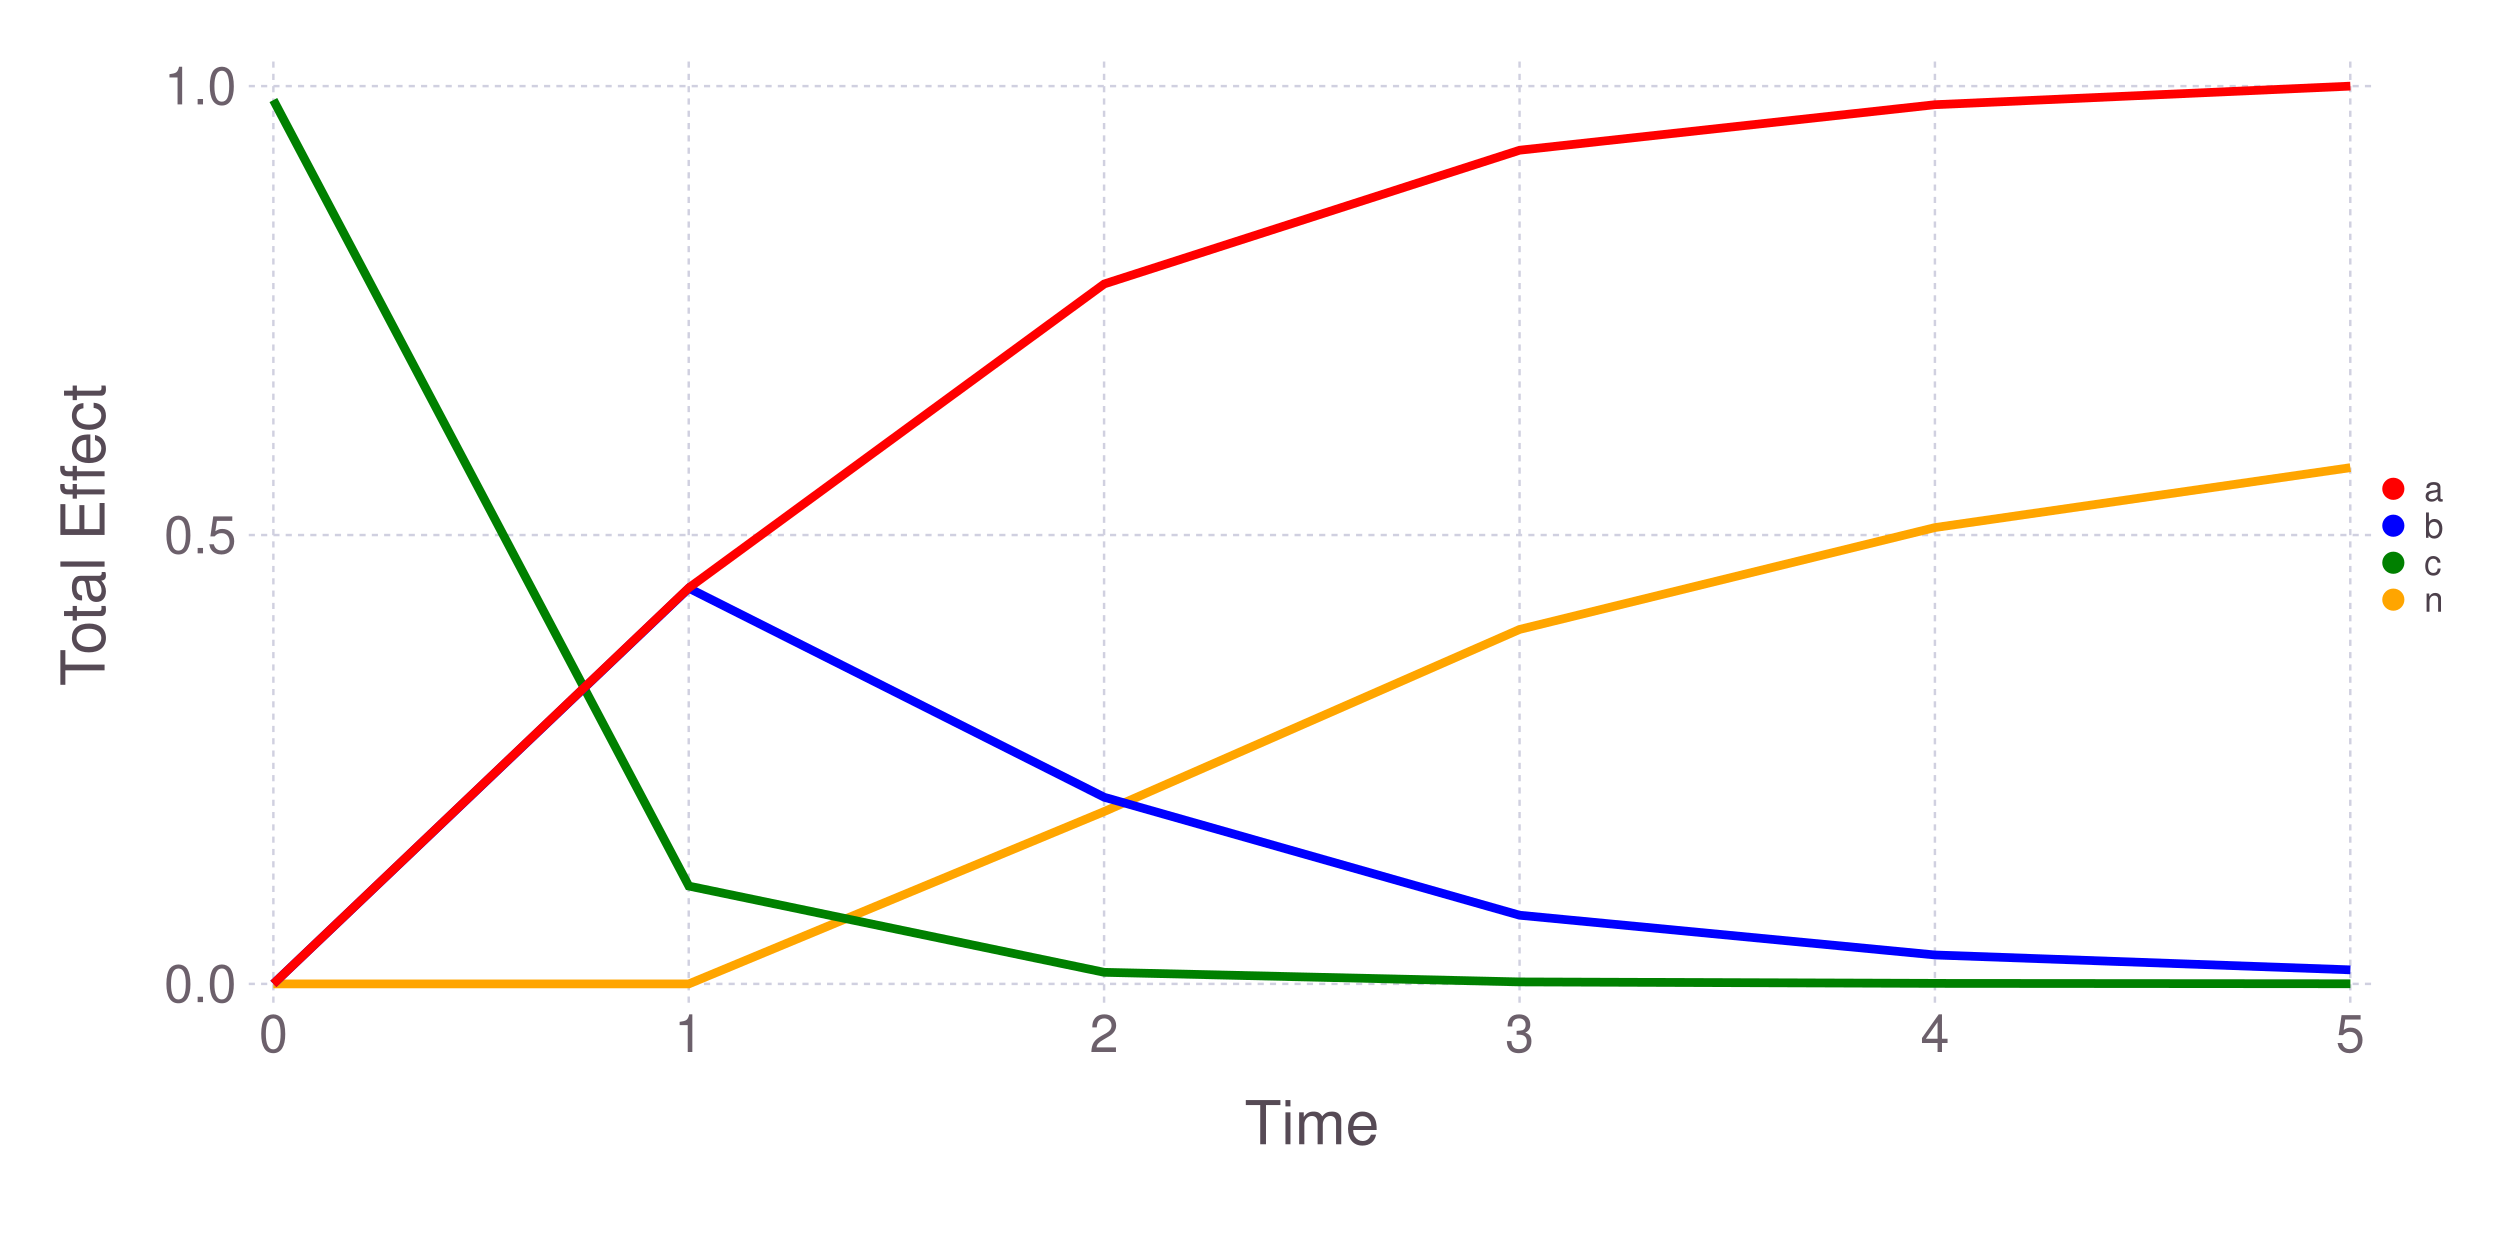
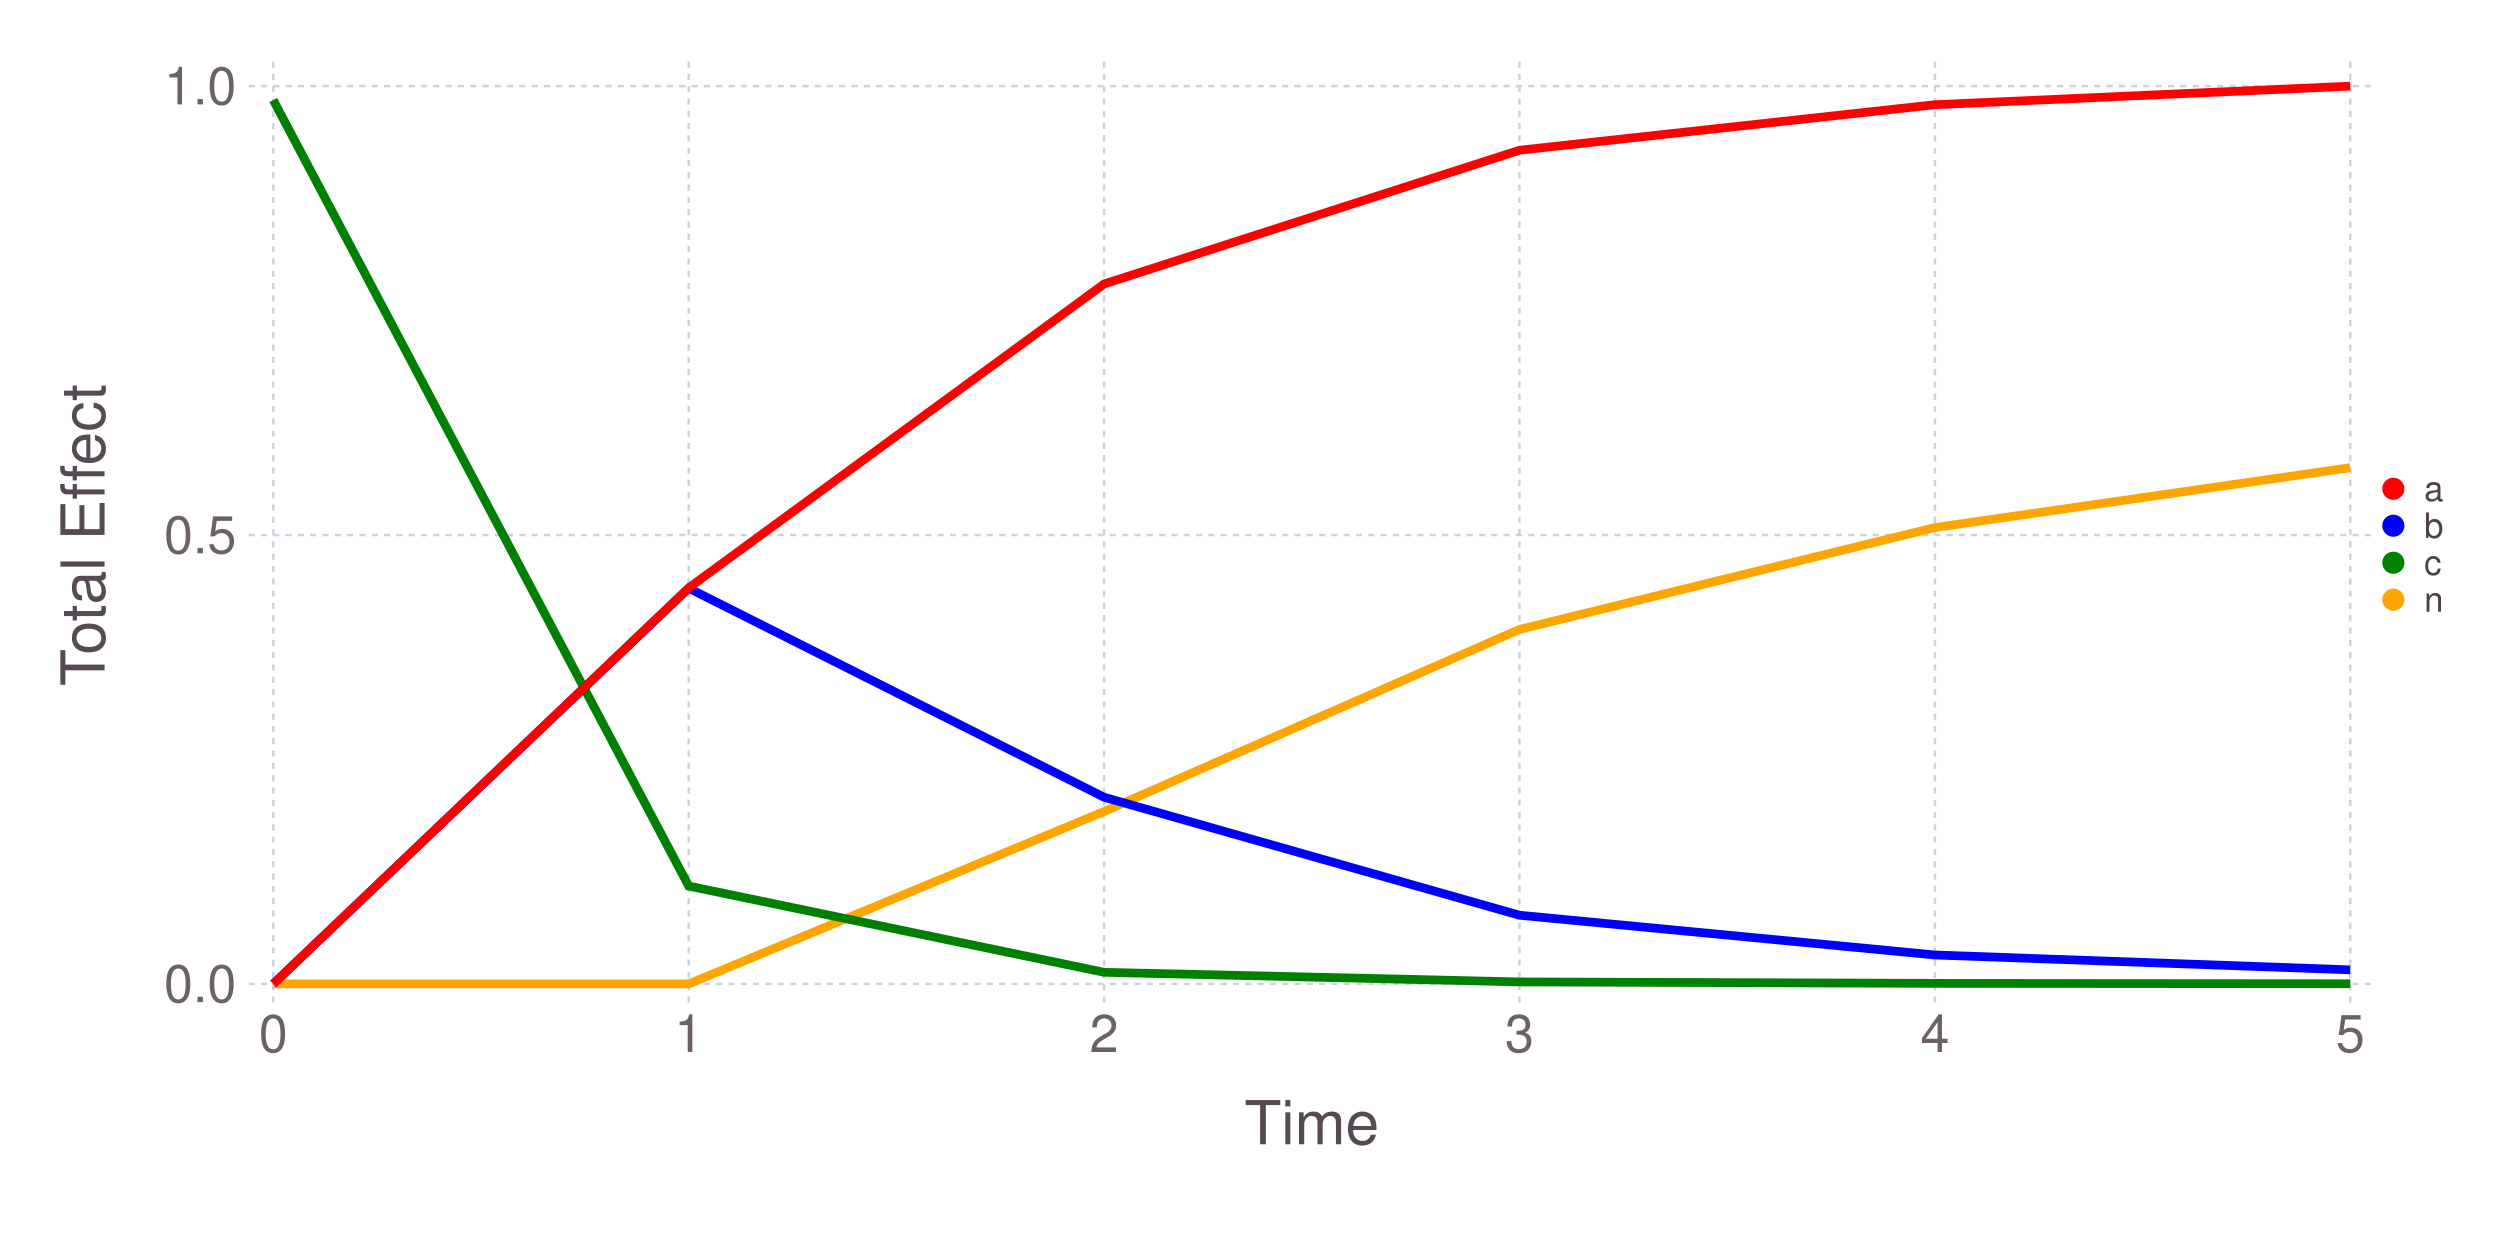
<svg xmlns="http://www.w3.org/2000/svg" version="1.2" width="203.2mm" height="101.6mm" viewBox="0 0 203.2 101.6" stroke="none" fill="#000000" stroke-width="0.3" font-size="3.88">
  <defs>
    <marker id="arrow" markerWidth="15" markerHeight="7" refX="5" refY="3.5" orient="auto" markerUnits="strokeWidth">
      <path d="M0,0 L15,3.5 L0,7 z" stroke="context-stroke" fill="context-stroke" />
    </marker>
  </defs>
-   <g class="plotroot xscalable yscalable" id="img-3b7fec4c-1">
-     <g font-size="4.94" font-family="'PT Sans','Helvetica Neue','Helvetica',sans-serif" fill="#564A55" stroke="#000000" stroke-opacity="0.000" id="img-3b7fec4c-2">
-       <g transform="translate(106.63,90.04)">
+   <g class="plotroot xscalable yscalable" id="img-b71dd956-1">
+     <g font-size="4.94" font-family="'PT Sans','Helvetica Neue','Helvetica',sans-serif" fill="#564A55" stroke="#000000" stroke-opacity="0.000" id="img-b71dd956-2">
+       <g transform="translate(106.62,90.04)">
        <g class="primitive">
          <text text-anchor="middle" dy="0.6em">Time</text>
        </g>
      </g>
    </g>
-     <g class="guide xlabels" font-size="4.23" font-family="'PT Sans Caption','Helvetica Neue','Helvetica',sans-serif" fill="#6C606B" id="img-3b7fec4c-3">
-       <g transform="translate(22.22,82.97)">
+     <g class="guide xlabels" font-size="4.23" font-family="'PT Sans Caption','Helvetica Neue','Helvetica',sans-serif" fill="#6C606B" id="img-b71dd956-3">
+       <g transform="translate(22.21,82.97)">
        <g class="primitive">
          <text text-anchor="middle" dy="0.6em">0</text>
        </g>
      </g>
      <g transform="translate(55.98,82.97)">
        <g class="primitive">
          <text text-anchor="middle" dy="0.6em">1</text>
        </g>
      </g>
      <g transform="translate(89.74,82.97)">
        <g class="primitive">
          <text text-anchor="middle" dy="0.6em">2</text>
        </g>
      </g>
-       <g transform="translate(123.51,82.97)">
+       <g transform="translate(123.5,82.97)">
        <g class="primitive">
          <text text-anchor="middle" dy="0.6em">3</text>
        </g>
      </g>
      <g transform="translate(157.27,82.97)">
        <g class="primitive">
          <text text-anchor="middle" dy="0.6em">4</text>
        </g>
      </g>
      <g transform="translate(191.03,82.97)">
        <g class="primitive">
          <text text-anchor="middle" dy="0.6em">5</text>
        </g>
      </g>
    </g>
-     <g class="guide colorkey" id="img-3b7fec4c-4">
-       <g fill="#4C404B" font-size="2.82" font-family="'PT Sans','Helvetica Neue','Helvetica',sans-serif" id="img-3b7fec4c-5">
-         <g transform="translate(197.03,39.73)" id="img-3b7fec4c-6">
+     <g class="guide colorkey" id="img-b71dd956-4">
+       <g fill="#4C404B" font-size="2.82" font-family="'PT Sans','Helvetica Neue','Helvetica',sans-serif" id="img-b71dd956-5">
+         <g transform="translate(197.03,39.73)" id="img-b71dd956-6">
          <g class="primitive">
            <text dy="0.35em">a</text>
          </g>
        </g>
-         <g transform="translate(197.03,42.73)" id="img-3b7fec4c-7">
+         <g transform="translate(197.03,42.73)" id="img-b71dd956-7">
          <g class="primitive">
            <text dy="0.35em">b</text>
          </g>
        </g>
-         <g transform="translate(197.03,45.74)" id="img-3b7fec4c-8">
+         <g transform="translate(197.03,45.74)" id="img-b71dd956-8">
          <g class="primitive">
            <text dy="0.35em">c</text>
          </g>
        </g>
-         <g transform="translate(197.03,48.74)" id="img-3b7fec4c-9">
+         <g transform="translate(197.03,48.74)" id="img-b71dd956-9">
          <g class="primitive">
            <text dy="0.35em">n</text>
          </g>
        </g>
      </g>
-       <g stroke-width="0" id="img-3b7fec4c-10">
-         <g stroke="#000000" stroke-opacity="0.000" fill-opacity="1" fill="#FFA500" id="img-3b7fec4c-11">
-           <g transform="translate(194.53,48.74)" id="img-3b7fec4c-12">
-             <circle cx="0" cy="0" r="0.9" class="primitive" />
-           </g>
-         </g>
-         <g stroke="#000000" stroke-opacity="0.000" fill-opacity="1" fill="#008000" id="img-3b7fec4c-13">
-           <g transform="translate(194.53,45.74)" id="img-3b7fec4c-14">
-             <circle cx="0" cy="0" r="0.9" class="primitive" />
-           </g>
-         </g>
-         <g stroke="#000000" stroke-opacity="0.000" fill-opacity="1" fill="#0000FF" id="img-3b7fec4c-15">
-           <g transform="translate(194.53,42.73)" id="img-3b7fec4c-16">
-             <circle cx="0" cy="0" r="0.9" class="primitive" />
-           </g>
-         </g>
-         <g stroke="#000000" stroke-opacity="0.000" fill-opacity="1" fill="#FF0000" id="img-3b7fec4c-17">
-           <g transform="translate(194.53,39.73)" id="img-3b7fec4c-18">
-             <circle cx="0" cy="0" r="0.9" class="primitive" />
-           </g>
-         </g>
-       </g>
-       <g fill="#362A35" font-size="3.88" font-family="'PT Sans','Helvetica Neue','Helvetica',sans-serif" stroke="#000000" stroke-opacity="0.000" id="img-3b7fec4c-19">
-         <g transform="translate(194.03,36.73)" id="img-3b7fec4c-20">
+       <g stroke-width="0" id="img-b71dd956-10">
+         <g stroke="#000000" stroke-opacity="0.000" fill-opacity="1" fill="#FFA500" id="img-b71dd956-11">
+           <g transform="translate(194.53,48.74)" id="img-b71dd956-12">
+             <circle cx="0" cy="0" r="0.9" class="primitive" />
+           </g>
+         </g>
+         <g stroke="#000000" stroke-opacity="0.000" fill-opacity="1" fill="#008000" id="img-b71dd956-13">
+           <g transform="translate(194.53,45.74)" id="img-b71dd956-14">
+             <circle cx="0" cy="0" r="0.9" class="primitive" />
+           </g>
+         </g>
+         <g stroke="#000000" stroke-opacity="0.000" fill-opacity="1" fill="#0000FF" id="img-b71dd956-15">
+           <g transform="translate(194.53,42.73)" id="img-b71dd956-16">
+             <circle cx="0" cy="0" r="0.9" class="primitive" />
+           </g>
+         </g>
+         <g stroke="#000000" stroke-opacity="0.000" fill-opacity="1" fill="#FF0000" id="img-b71dd956-17">
+           <g transform="translate(194.53,39.73)" id="img-b71dd956-18">
+             <circle cx="0" cy="0" r="0.9" class="primitive" />
+           </g>
+         </g>
+       </g>
+       <g fill="#362A35" font-size="3.88" font-family="'PT Sans','Helvetica Neue','Helvetica',sans-serif" stroke="#000000" stroke-opacity="0.000" id="img-b71dd956-19">
+         <g transform="translate(194.03,36.73)" id="img-b71dd956-20">
          <g class="primitive">
            <text dy="-0em" />
          </g>
        </g>
      </g>
    </g>
-     <g clip-path="url(#img-3b7fec4c-21)">
-       <g id="img-3b7fec4c-22">
-         <g pointer-events="visible" stroke-width="0.3" fill="#000000" fill-opacity="0.000" stroke="#000000" stroke-opacity="0.000" class="guide background" id="img-3b7fec4c-23">
-           <g transform="translate(106.63,43.49)" id="img-3b7fec4c-24">
+     <g clip-path="url(#img-b71dd956-21)">
+       <g id="img-b71dd956-22">
+         <g pointer-events="visible" stroke-width="0.3" fill="#000000" fill-opacity="0.000" stroke="#000000" stroke-opacity="0.000" class="guide background" id="img-b71dd956-23">
+           <g transform="translate(106.62,43.49)" id="img-b71dd956-24">
            <path d="M-86.41,-38.49 L86.41,-38.49 86.41,38.49 -86.41,38.49  z" class="primitive" />
          </g>
        </g>
-         <g class="guide ygridlines xfixed" stroke-dasharray="0.5,0.5" stroke-width="0.2" stroke="#D0D0E0" id="img-3b7fec4c-25">
-           <g transform="translate(106.63,79.97)" id="img-3b7fec4c-26">
+         <g class="guide ygridlines xfixed" stroke-dasharray="0.5,0.5" stroke-width="0.2" stroke="#D0D0E0" id="img-b71dd956-25">
+           <g transform="translate(106.62,79.97)" id="img-b71dd956-26">
            <path fill="none" d="M-86.41,0 L86.41,0 " class="primitive" />
          </g>
-           <g transform="translate(106.63,43.49)" id="img-3b7fec4c-27">
+           <g transform="translate(106.62,43.49)" id="img-b71dd956-27">
            <path fill="none" d="M-86.41,0 L86.41,0 " class="primitive" />
          </g>
-           <g transform="translate(106.63,7)" id="img-3b7fec4c-28">
+           <g transform="translate(106.62,7)" id="img-b71dd956-28">
            <path fill="none" d="M-86.41,0 L86.41,0 " class="primitive" />
          </g>
        </g>
-         <g class="guide xgridlines yfixed" stroke-dasharray="0.5,0.5" stroke-width="0.2" stroke="#D0D0E0" id="img-3b7fec4c-29">
-           <g transform="translate(22.22,43.49)" id="img-3b7fec4c-30">
-             <path fill="none" d="M0,-38.49 L0,38.49 " class="primitive" />
-           </g>
-           <g transform="translate(55.98,43.49)" id="img-3b7fec4c-31">
-             <path fill="none" d="M0,-38.49 L0,38.49 " class="primitive" />
-           </g>
-           <g transform="translate(89.74,43.49)" id="img-3b7fec4c-32">
-             <path fill="none" d="M0,-38.49 L0,38.49 " class="primitive" />
-           </g>
-           <g transform="translate(123.51,43.49)" id="img-3b7fec4c-33">
-             <path fill="none" d="M0,-38.49 L0,38.49 " class="primitive" />
-           </g>
-           <g transform="translate(157.27,43.49)" id="img-3b7fec4c-34">
-             <path fill="none" d="M0,-38.49 L0,38.49 " class="primitive" />
-           </g>
-           <g transform="translate(191.03,43.49)" id="img-3b7fec4c-35">
-             <path fill="none" d="M0,-38.49 L0,38.49 " class="primitive" />
-           </g>
-         </g>
-         <g class="plotpanel" id="img-3b7fec4c-36">
-           <g stroke-width="0.71" fill="#000000" fill-opacity="0.000" class="geometry" id="img-3b7fec4c-37">
-             <g class="color_RGBA{N0f8}(1.0,0.647,0.0,1.0)" stroke-dasharray="none" stroke="#FFA500" id="img-3b7fec4c-38">
-               <g transform="translate(106.63,59.66)" id="img-3b7fec4c-39">
+         <g class="guide xgridlines yfixed" stroke-dasharray="0.5,0.5" stroke-width="0.2" stroke="#D0D0E0" id="img-b71dd956-29">
+           <g transform="translate(22.21,43.49)" id="img-b71dd956-30">
+             <path fill="none" d="M0,-38.49 L0,38.49 " class="primitive" />
+           </g>
+           <g transform="translate(55.98,43.49)" id="img-b71dd956-31">
+             <path fill="none" d="M0,-38.49 L0,38.49 " class="primitive" />
+           </g>
+           <g transform="translate(89.74,43.49)" id="img-b71dd956-32">
+             <path fill="none" d="M0,-38.49 L0,38.49 " class="primitive" />
+           </g>
+           <g transform="translate(123.5,43.49)" id="img-b71dd956-33">
+             <path fill="none" d="M0,-38.49 L0,38.49 " class="primitive" />
+           </g>
+           <g transform="translate(157.27,43.49)" id="img-b71dd956-34">
+             <path fill="none" d="M0,-38.49 L0,38.49 " class="primitive" />
+           </g>
+           <g transform="translate(191.03,43.49)" id="img-b71dd956-35">
+             <path fill="none" d="M0,-38.49 L0,38.49 " class="primitive" />
+           </g>
+         </g>
+         <g class="plotpanel" id="img-b71dd956-36">
+           <g stroke-width="0.71" fill="#000000" fill-opacity="0.000" class="geometry" id="img-b71dd956-37">
+             <g class="color_RGBA{N0f8}(1.0,0.647,0.0,1.0)" stroke-dasharray="none" stroke="#FFA500" id="img-b71dd956-38">
+               <g transform="translate(106.62,59.66)" id="img-b71dd956-39">
                <path fill="none" d="M-84.41,20.31 L-50.64,20.31 -16.88,6.3 16.88,-8.5 50.64,-16.78 84.41,-21.65 " class="primitive" />
              </g>
            </g>
          </g>
-           <g stroke-width="0.71" fill="#000000" fill-opacity="0.000" class="geometry" id="img-3b7fec4c-40">
-             <g class="color_RGBA{N0f8}(0.0,0.502,0.0,1.0)" stroke-dasharray="none" stroke="#008000" id="img-3b7fec4c-41">
-               <g transform="translate(106.63,66.48)" id="img-3b7fec4c-42">
+           <g stroke-width="0.71" fill="#000000" fill-opacity="0.000" class="geometry" id="img-b71dd956-40">
+             <g class="color_RGBA{N0f8}(0.0,0.502,0.0,1.0)" stroke-dasharray="none" stroke="#008000" id="img-b71dd956-41">
+               <g transform="translate(106.62,66.48)" id="img-b71dd956-42">
                <path fill="none" d="M-84.41,-58.35 L-50.64,5.54 -16.88,12.55 16.88,13.33 50.64,13.45 84.41,13.48 " class="primitive" />
              </g>
            </g>
          </g>
-           <g stroke-width="0.71" fill="#000000" fill-opacity="0.000" class="geometry" id="img-3b7fec4c-43">
-             <g class="color_RGBA{N0f8}(0.0,0.0,1.0,1.0)" stroke-dasharray="none" stroke="#0000FF" id="img-3b7fec4c-44">
-               <g transform="translate(106.63,70.57)" id="img-3b7fec4c-45">
+           <g stroke-width="0.71" fill="#000000" fill-opacity="0.000" class="geometry" id="img-b71dd956-43">
+             <g class="color_RGBA{N0f8}(0.0,0.0,1.0,1.0)" stroke-dasharray="none" stroke="#0000FF" id="img-b71dd956-44">
+               <g transform="translate(106.62,70.57)" id="img-b71dd956-45">
                <path fill="none" d="M-84.41,9.4 L-50.64,-22.76 -16.88,-5.77 16.88,3.82 50.64,7.05 84.41,8.26 " class="primitive" />
              </g>
            </g>
          </g>
-           <g stroke-width="0.71" fill="#000000" fill-opacity="0.000" class="geometry" id="img-3b7fec4c-46">
-             <g class="color_RGBA{N0f8}(1.0,0.0,0.0,1.0)" stroke-dasharray="none" stroke="#FF0000" id="img-3b7fec4c-47">
-               <g transform="translate(106.63,29.76)" id="img-3b7fec4c-48">
+           <g stroke-width="0.71" fill="#000000" fill-opacity="0.000" class="geometry" id="img-b71dd956-46">
+             <g class="color_RGBA{N0f8}(1.0,0.0,0.0,1.0)" stroke-dasharray="none" stroke="#FF0000" id="img-b71dd956-47">
+               <g transform="translate(106.62,29.76)" id="img-b71dd956-48">
                <path fill="none" d="M-84.41,50.21 L-50.64,18.02 -16.88,-6.68 16.88,-17.55 50.64,-21.25 84.41,-22.76 " class="primitive" />
              </g>
            </g>
          </g>
        </g>
      </g>
    </g>
-     <g class="guide ylabels" font-size="4.23" font-family="'PT Sans Caption','Helvetica Neue','Helvetica',sans-serif" fill="#6C606B" id="img-3b7fec4c-49">
-       <g transform="translate(19.22,79.97)" id="img-3b7fec4c-50">
+     <g class="guide ylabels" font-size="4.23" font-family="'PT Sans Caption','Helvetica Neue','Helvetica',sans-serif" fill="#6C606B" id="img-b71dd956-49">
+       <g transform="translate(19.21,79.97)" id="img-b71dd956-50">
        <g class="primitive">
          <text text-anchor="end" dy="0.35em">0.0</text>
        </g>
      </g>
-       <g transform="translate(19.22,43.49)" id="img-3b7fec4c-51">
+       <g transform="translate(19.21,43.49)" id="img-b71dd956-51">
        <g class="primitive">
          <text text-anchor="end" dy="0.35em">0.5</text>
        </g>
      </g>
-       <g transform="translate(19.22,7)" id="img-3b7fec4c-52">
+       <g transform="translate(19.21,7)" id="img-b71dd956-52">
        <g class="primitive">
          <text text-anchor="end" dy="0.35em">1.0</text>
        </g>
      </g>
    </g>
-     <g font-size="4.94" font-family="'PT Sans','Helvetica Neue','Helvetica',sans-serif" fill="#564A55" stroke="#000000" stroke-opacity="0.000" id="img-3b7fec4c-53">
-       <g transform="translate(8.77,41.49)" id="img-3b7fec4c-54">
+     <g font-size="4.94" font-family="'PT Sans','Helvetica Neue','Helvetica',sans-serif" fill="#564A55" stroke="#000000" stroke-opacity="0.000" id="img-b71dd956-53">
+       <g transform="translate(8.77,41.49)" id="img-b71dd956-54">
        <g class="primitive">
          <text text-anchor="middle" dy="0.35em" transform="rotate(-90,0, 2)">Total Effect</text>
        </g>
      </g>
    </g>
  </g>
  <defs>
-     <clipPath id="img-3b7fec4c-21">
-       <path d="M20.22,5 L193.03,5 193.03,81.97 20.22,81.97 " />
+     <clipPath id="img-b71dd956-21">
+       <path d="M20.21,5 L193.03,5 193.03,81.97 20.21,81.97 " />
    </clipPath>
  </defs>
</svg>
